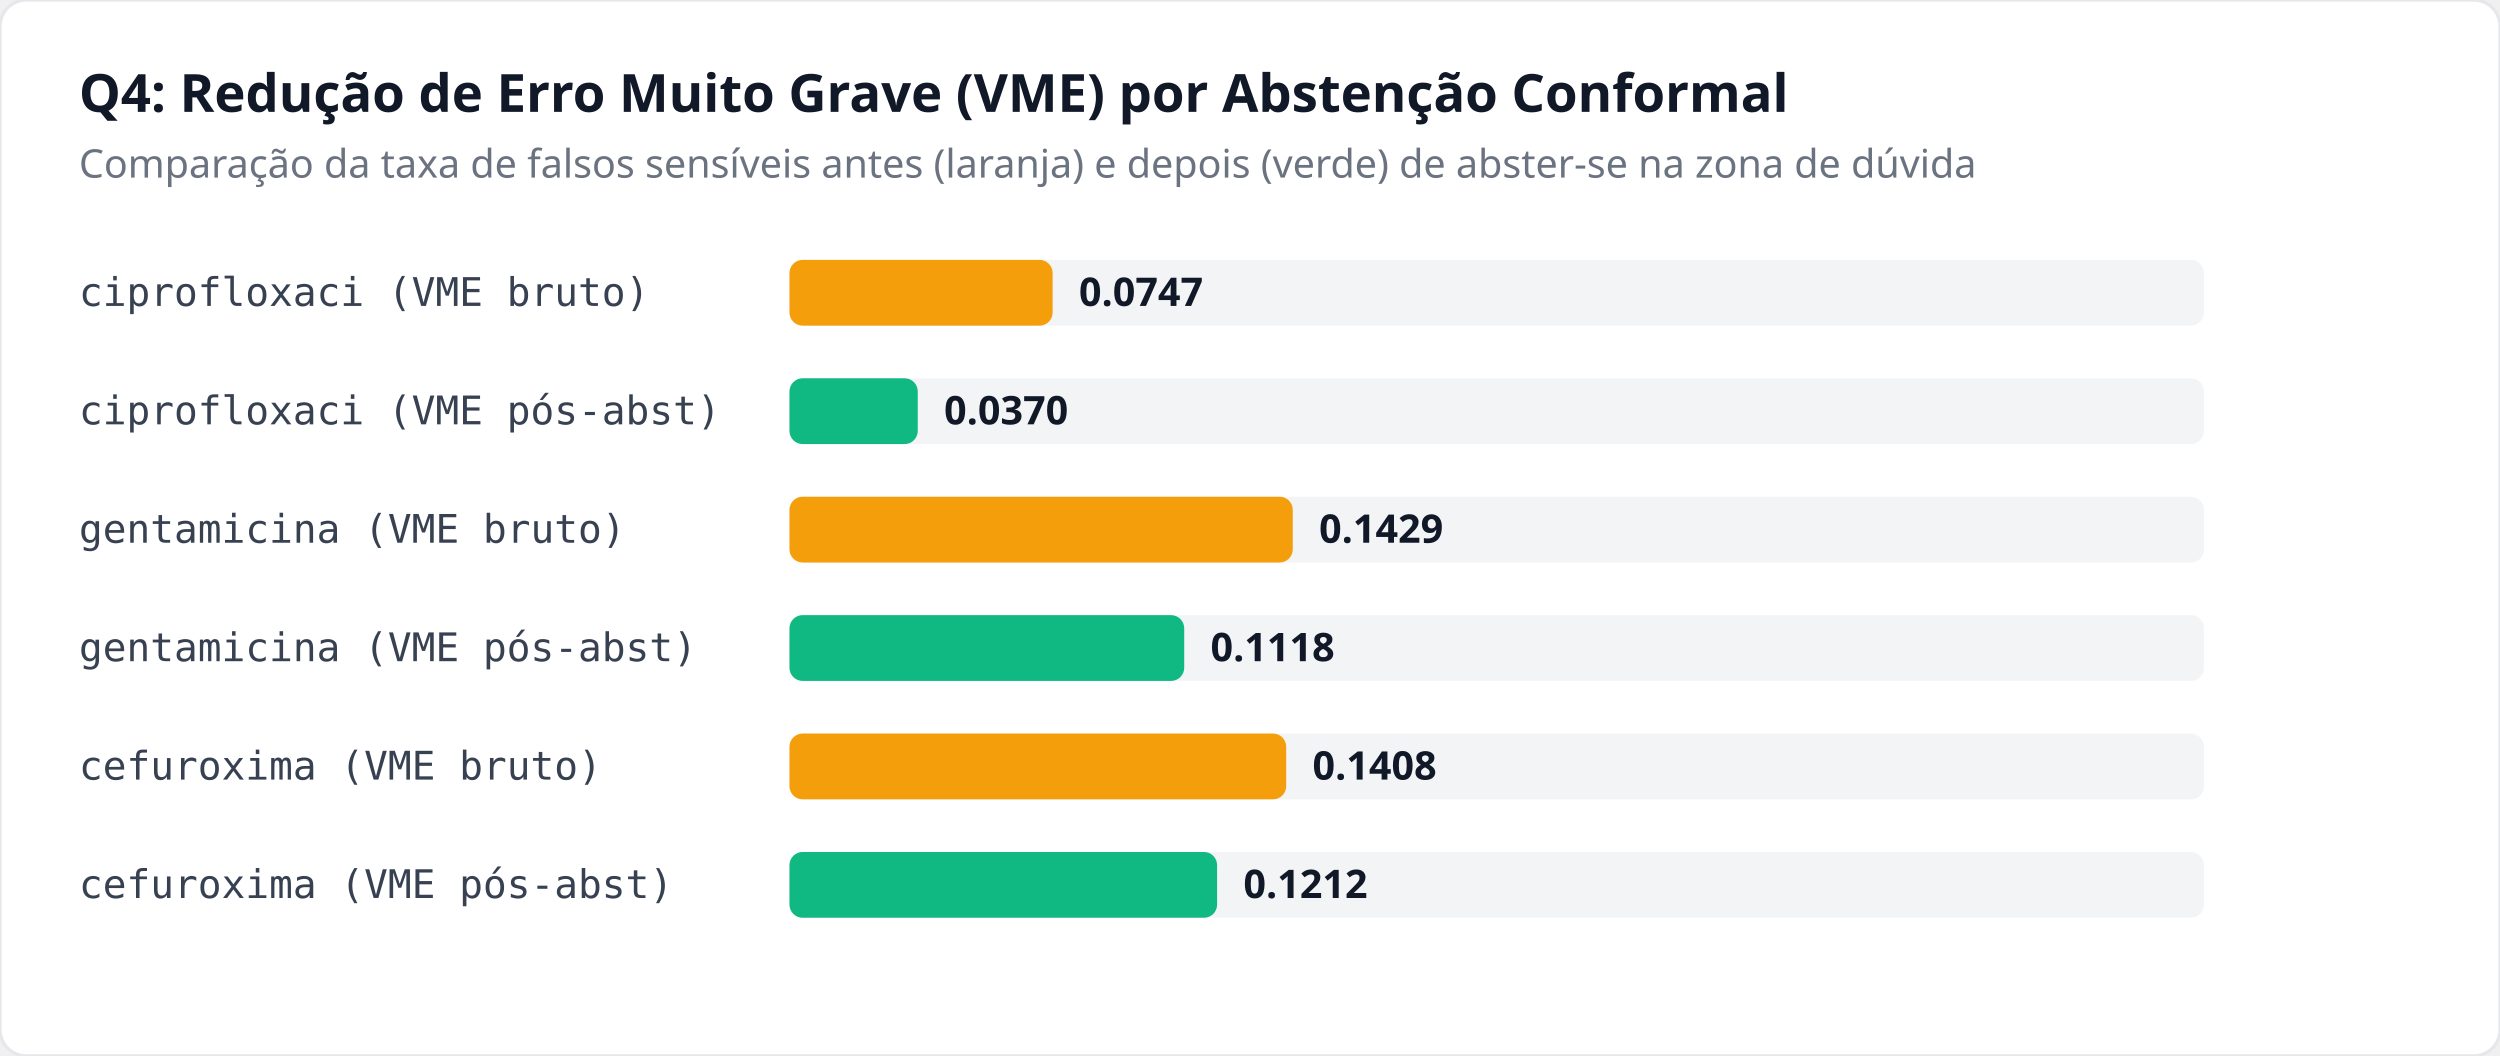
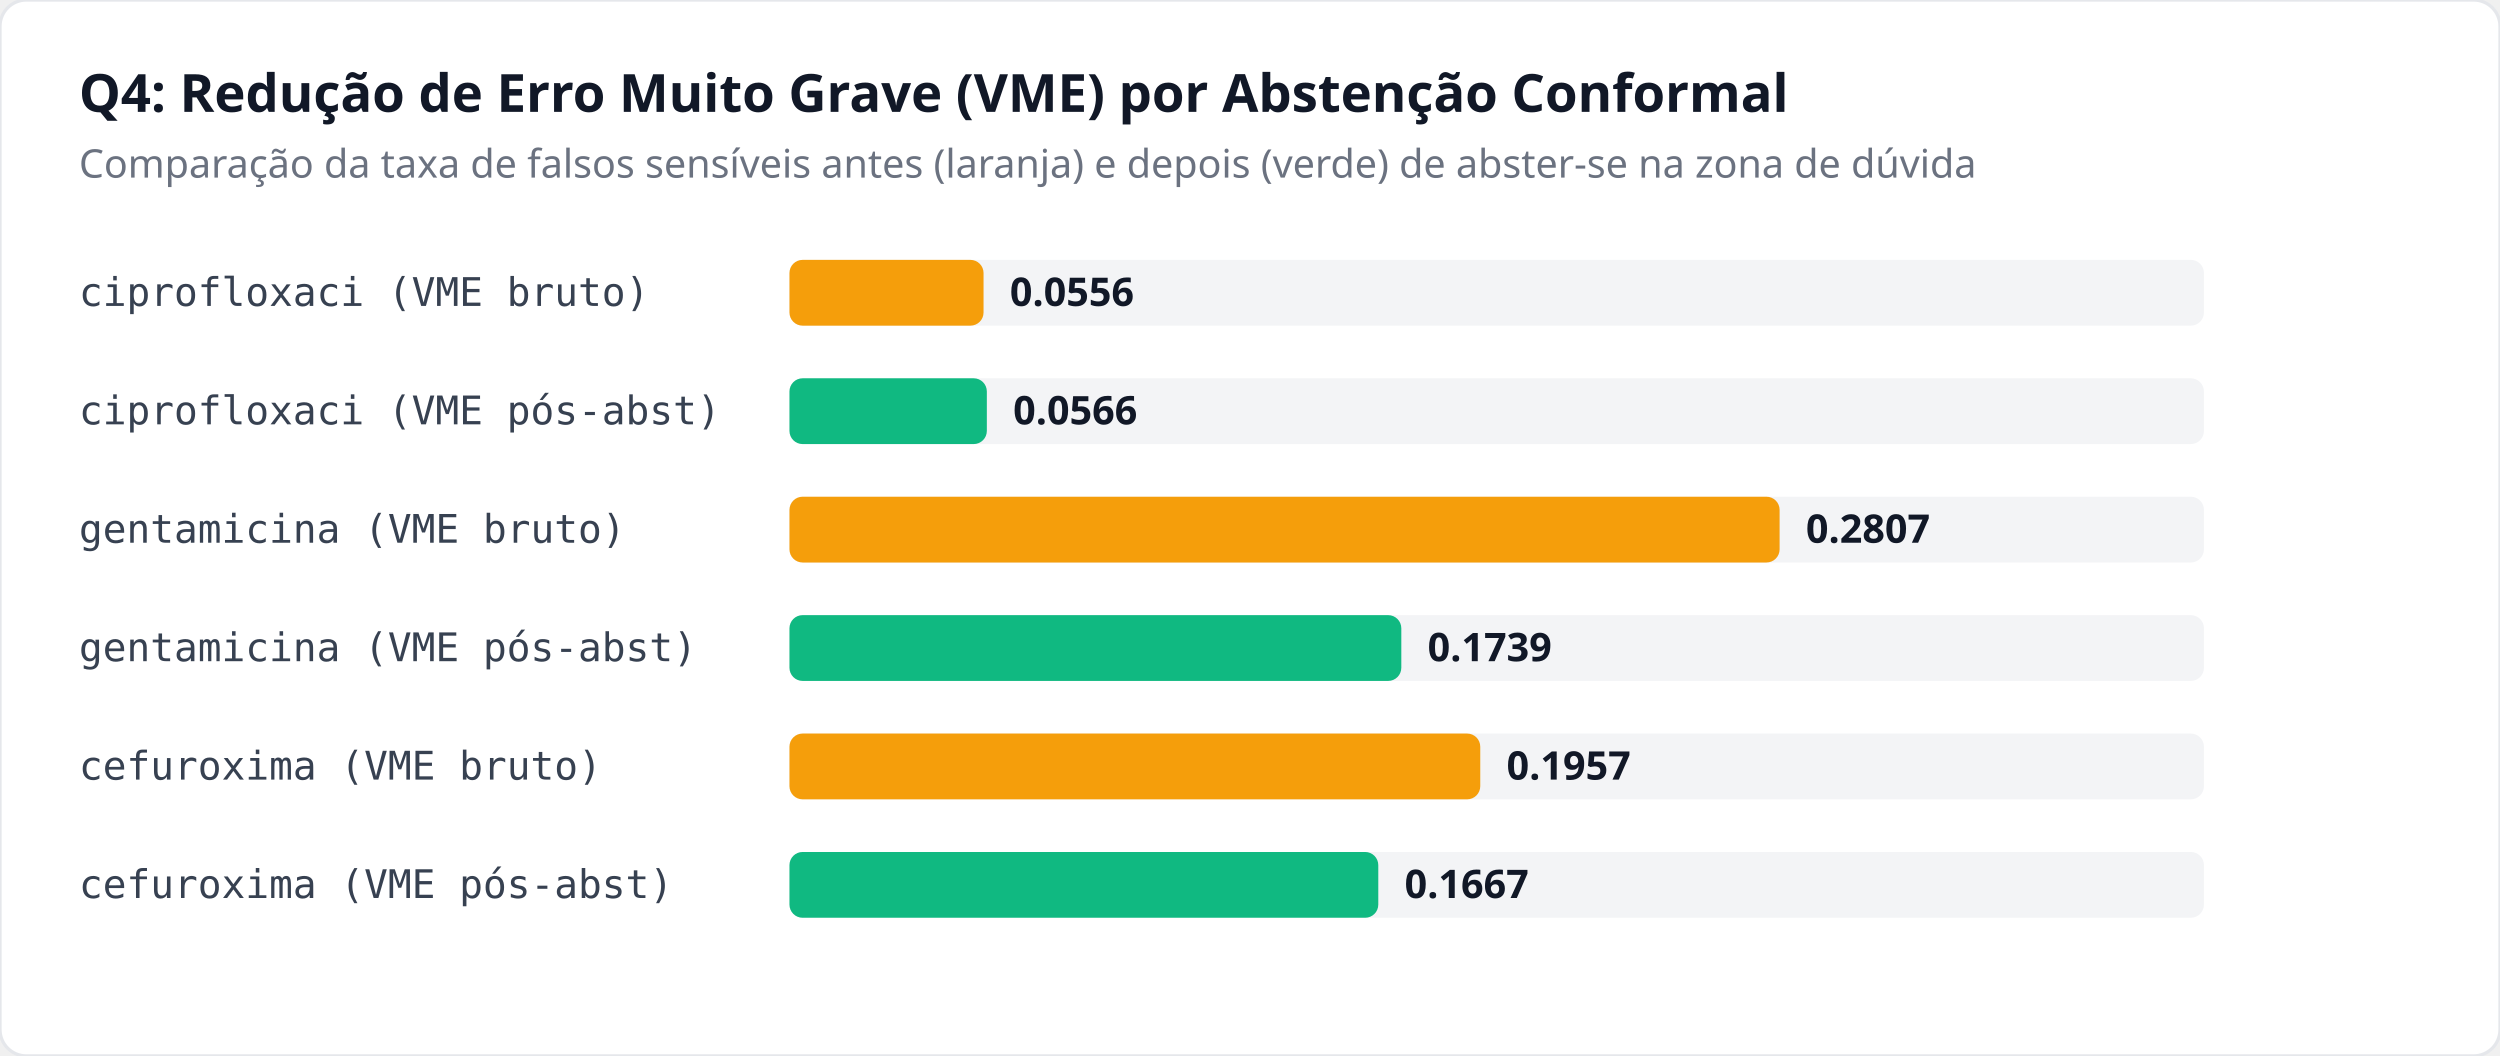
<svg xmlns="http://www.w3.org/2000/svg" viewBox="0 0 760 321" width="100%" height="321">
  <rect width="100%" height="100%" fill="#ffffff" rx="8" stroke="#e5e7eb" />
  <text x="24" y="34" font-family="system-ui, sans-serif" font-size="16" font-weight="700" fill="#111827">Q4: Redução de Erro Muito Grave (VME) por Abstenção Conformal</text>
  <text x="24" y="54" font-family="system-ui, sans-serif" font-size="12" fill="#6b7280">Comparação da taxa de falsos sensíveis antes (laranja) e depois (verde) de abster-se na zona de dúvida</text>
  <text x="24" y="93" font-family="monospace" font-size="12" fill="#374151">ciprofloxaci (VME bruto)</text>
  <rect x="240" y="79" width="430" height="20" fill="#f3f4f6" rx="4" />
-   <rect x="240" y="79" width="80" height="20" fill="#f59e0b" rx="4" />
-   <text x="328" y="93" font-family="system-ui, sans-serif" font-size="12" font-weight="600" fill="#111827">0.0747</text>
+   <rect x="240" y="79" width="59" height="20" fill="#f59e0b" rx="4" />
+   <text x="307" y="93" font-family="system-ui, sans-serif" font-size="12" font-weight="600" fill="#111827">0.0556</text>
  <text x="24" y="129" font-family="monospace" font-size="12" fill="#374151">ciprofloxaci (VME pós-abst)</text>
  <rect x="240" y="115" width="430" height="20" fill="#f3f4f6" rx="4" />
-   <rect x="240" y="115" width="39" height="20" fill="#10b981" rx="4" />
-   <text x="287" y="129" font-family="system-ui, sans-serif" font-size="12" font-weight="600" fill="#111827">0.0370</text>
+   <rect x="240" y="115" width="60" height="20" fill="#10b981" rx="4" />
+   <text x="308" y="129" font-family="system-ui, sans-serif" font-size="12" font-weight="600" fill="#111827">0.0566</text>
  <text x="24" y="165" font-family="monospace" font-size="12" fill="#374151">gentamicina (VME bruto)</text>
  <rect x="240" y="151" width="430" height="20" fill="#f3f4f6" rx="4" />
-   <rect x="240" y="151" width="153" height="20" fill="#f59e0b" rx="4" />
-   <text x="401" y="165" font-family="system-ui, sans-serif" font-size="12" font-weight="600" fill="#111827">0.1429</text>
+   <rect x="240" y="151" width="301" height="20" fill="#f59e0b" rx="4" />
+   <text x="549" y="165" font-family="system-ui, sans-serif" font-size="12" font-weight="600" fill="#111827">0.2807</text>
  <text x="24" y="201" font-family="monospace" font-size="12" fill="#374151">gentamicina (VME pós-abst)</text>
  <rect x="240" y="187" width="430" height="20" fill="#f3f4f6" rx="4" />
-   <rect x="240" y="187" width="120" height="20" fill="#10b981" rx="4" />
-   <text x="368" y="201" font-family="system-ui, sans-serif" font-size="12" font-weight="600" fill="#111827">0.1118</text>
+   <rect x="240" y="187" width="186" height="20" fill="#10b981" rx="4" />
+   <text x="434" y="201" font-family="system-ui, sans-serif" font-size="12" font-weight="600" fill="#111827">0.1739</text>
  <text x="24" y="237" font-family="monospace" font-size="12" fill="#374151">cefuroxima (VME bruto)</text>
  <rect x="240" y="223" width="430" height="20" fill="#f3f4f6" rx="4" />
-   <rect x="240" y="223" width="151" height="20" fill="#f59e0b" rx="4" />
-   <text x="399" y="237" font-family="system-ui, sans-serif" font-size="12" font-weight="600" fill="#111827">0.1408</text>
+   <rect x="240" y="223" width="210" height="20" fill="#f59e0b" rx="4" />
+   <text x="458" y="237" font-family="system-ui, sans-serif" font-size="12" font-weight="600" fill="#111827">0.1957</text>
  <text x="24" y="273" font-family="monospace" font-size="12" fill="#374151">cefuroxima (VME pós-abst)</text>
  <rect x="240" y="259" width="430" height="20" fill="#f3f4f6" rx="4" />
-   <rect x="240" y="259" width="130" height="20" fill="#10b981" rx="4" />
-   <text x="378" y="273" font-family="system-ui, sans-serif" font-size="12" font-weight="600" fill="#111827">0.1212</text>
+   <rect x="240" y="259" width="179" height="20" fill="#10b981" rx="4" />
+   <text x="427" y="273" font-family="system-ui, sans-serif" font-size="12" font-weight="600" fill="#111827">0.1667</text>
</svg>
